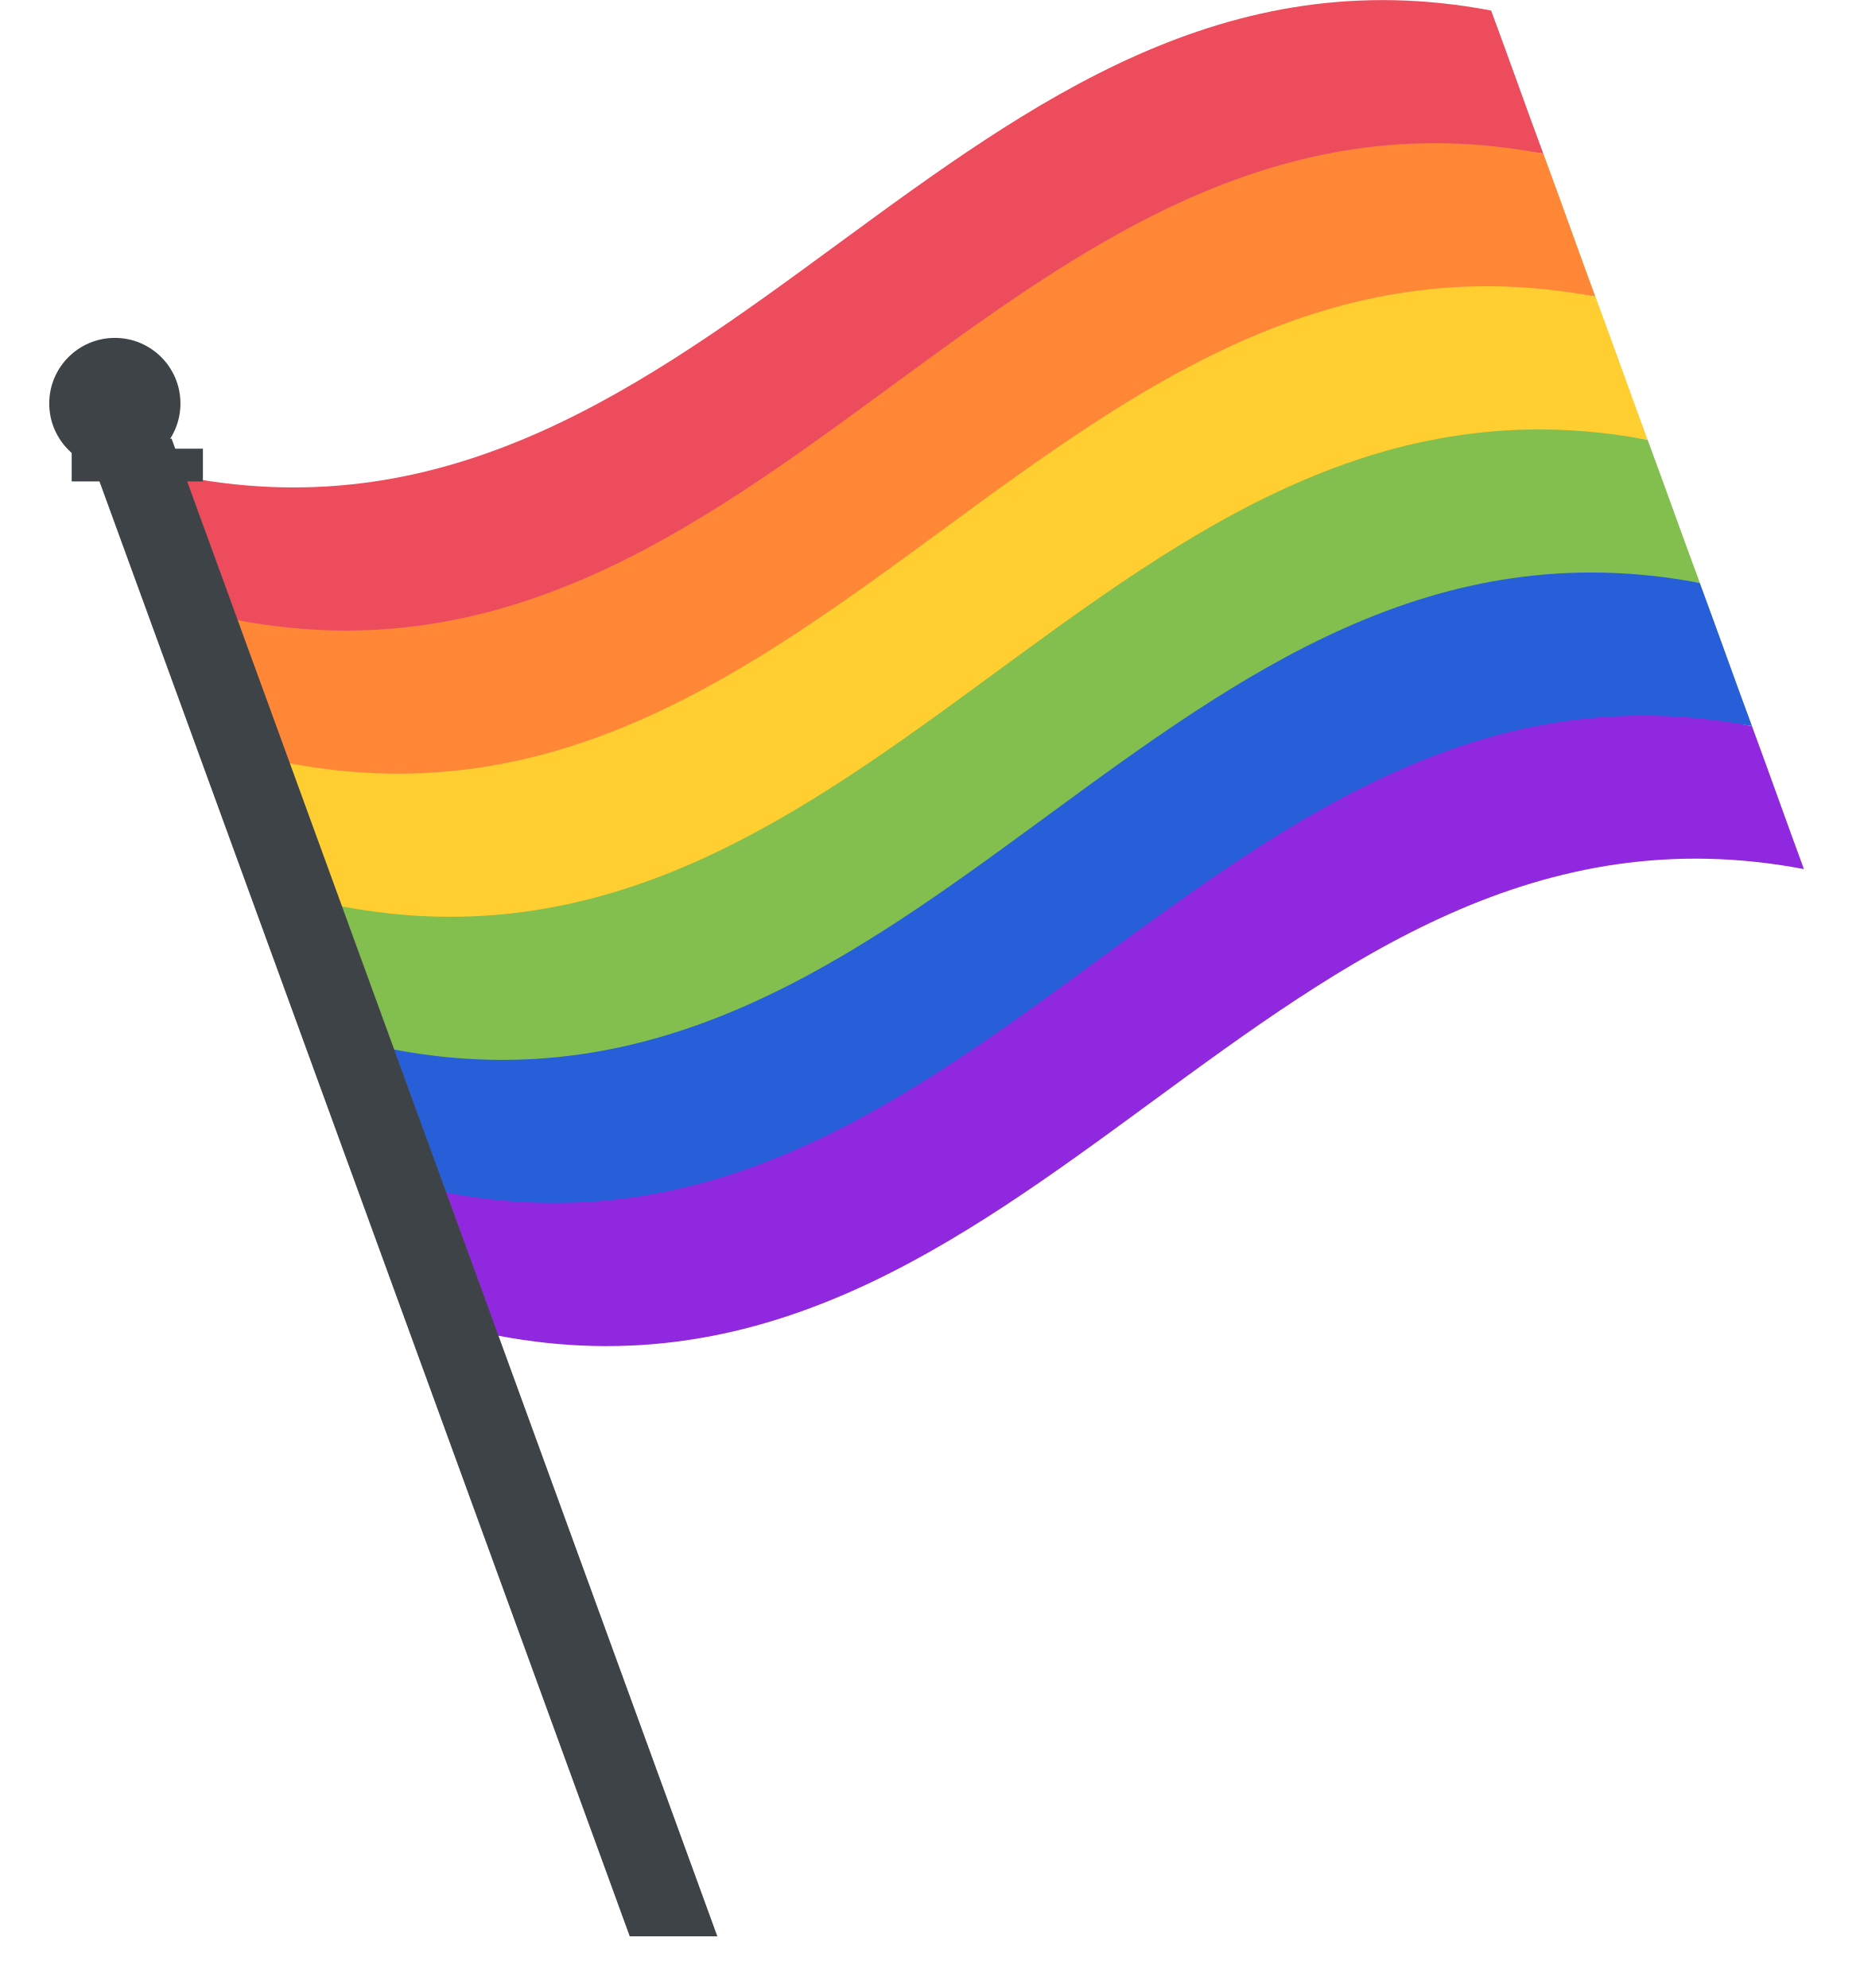
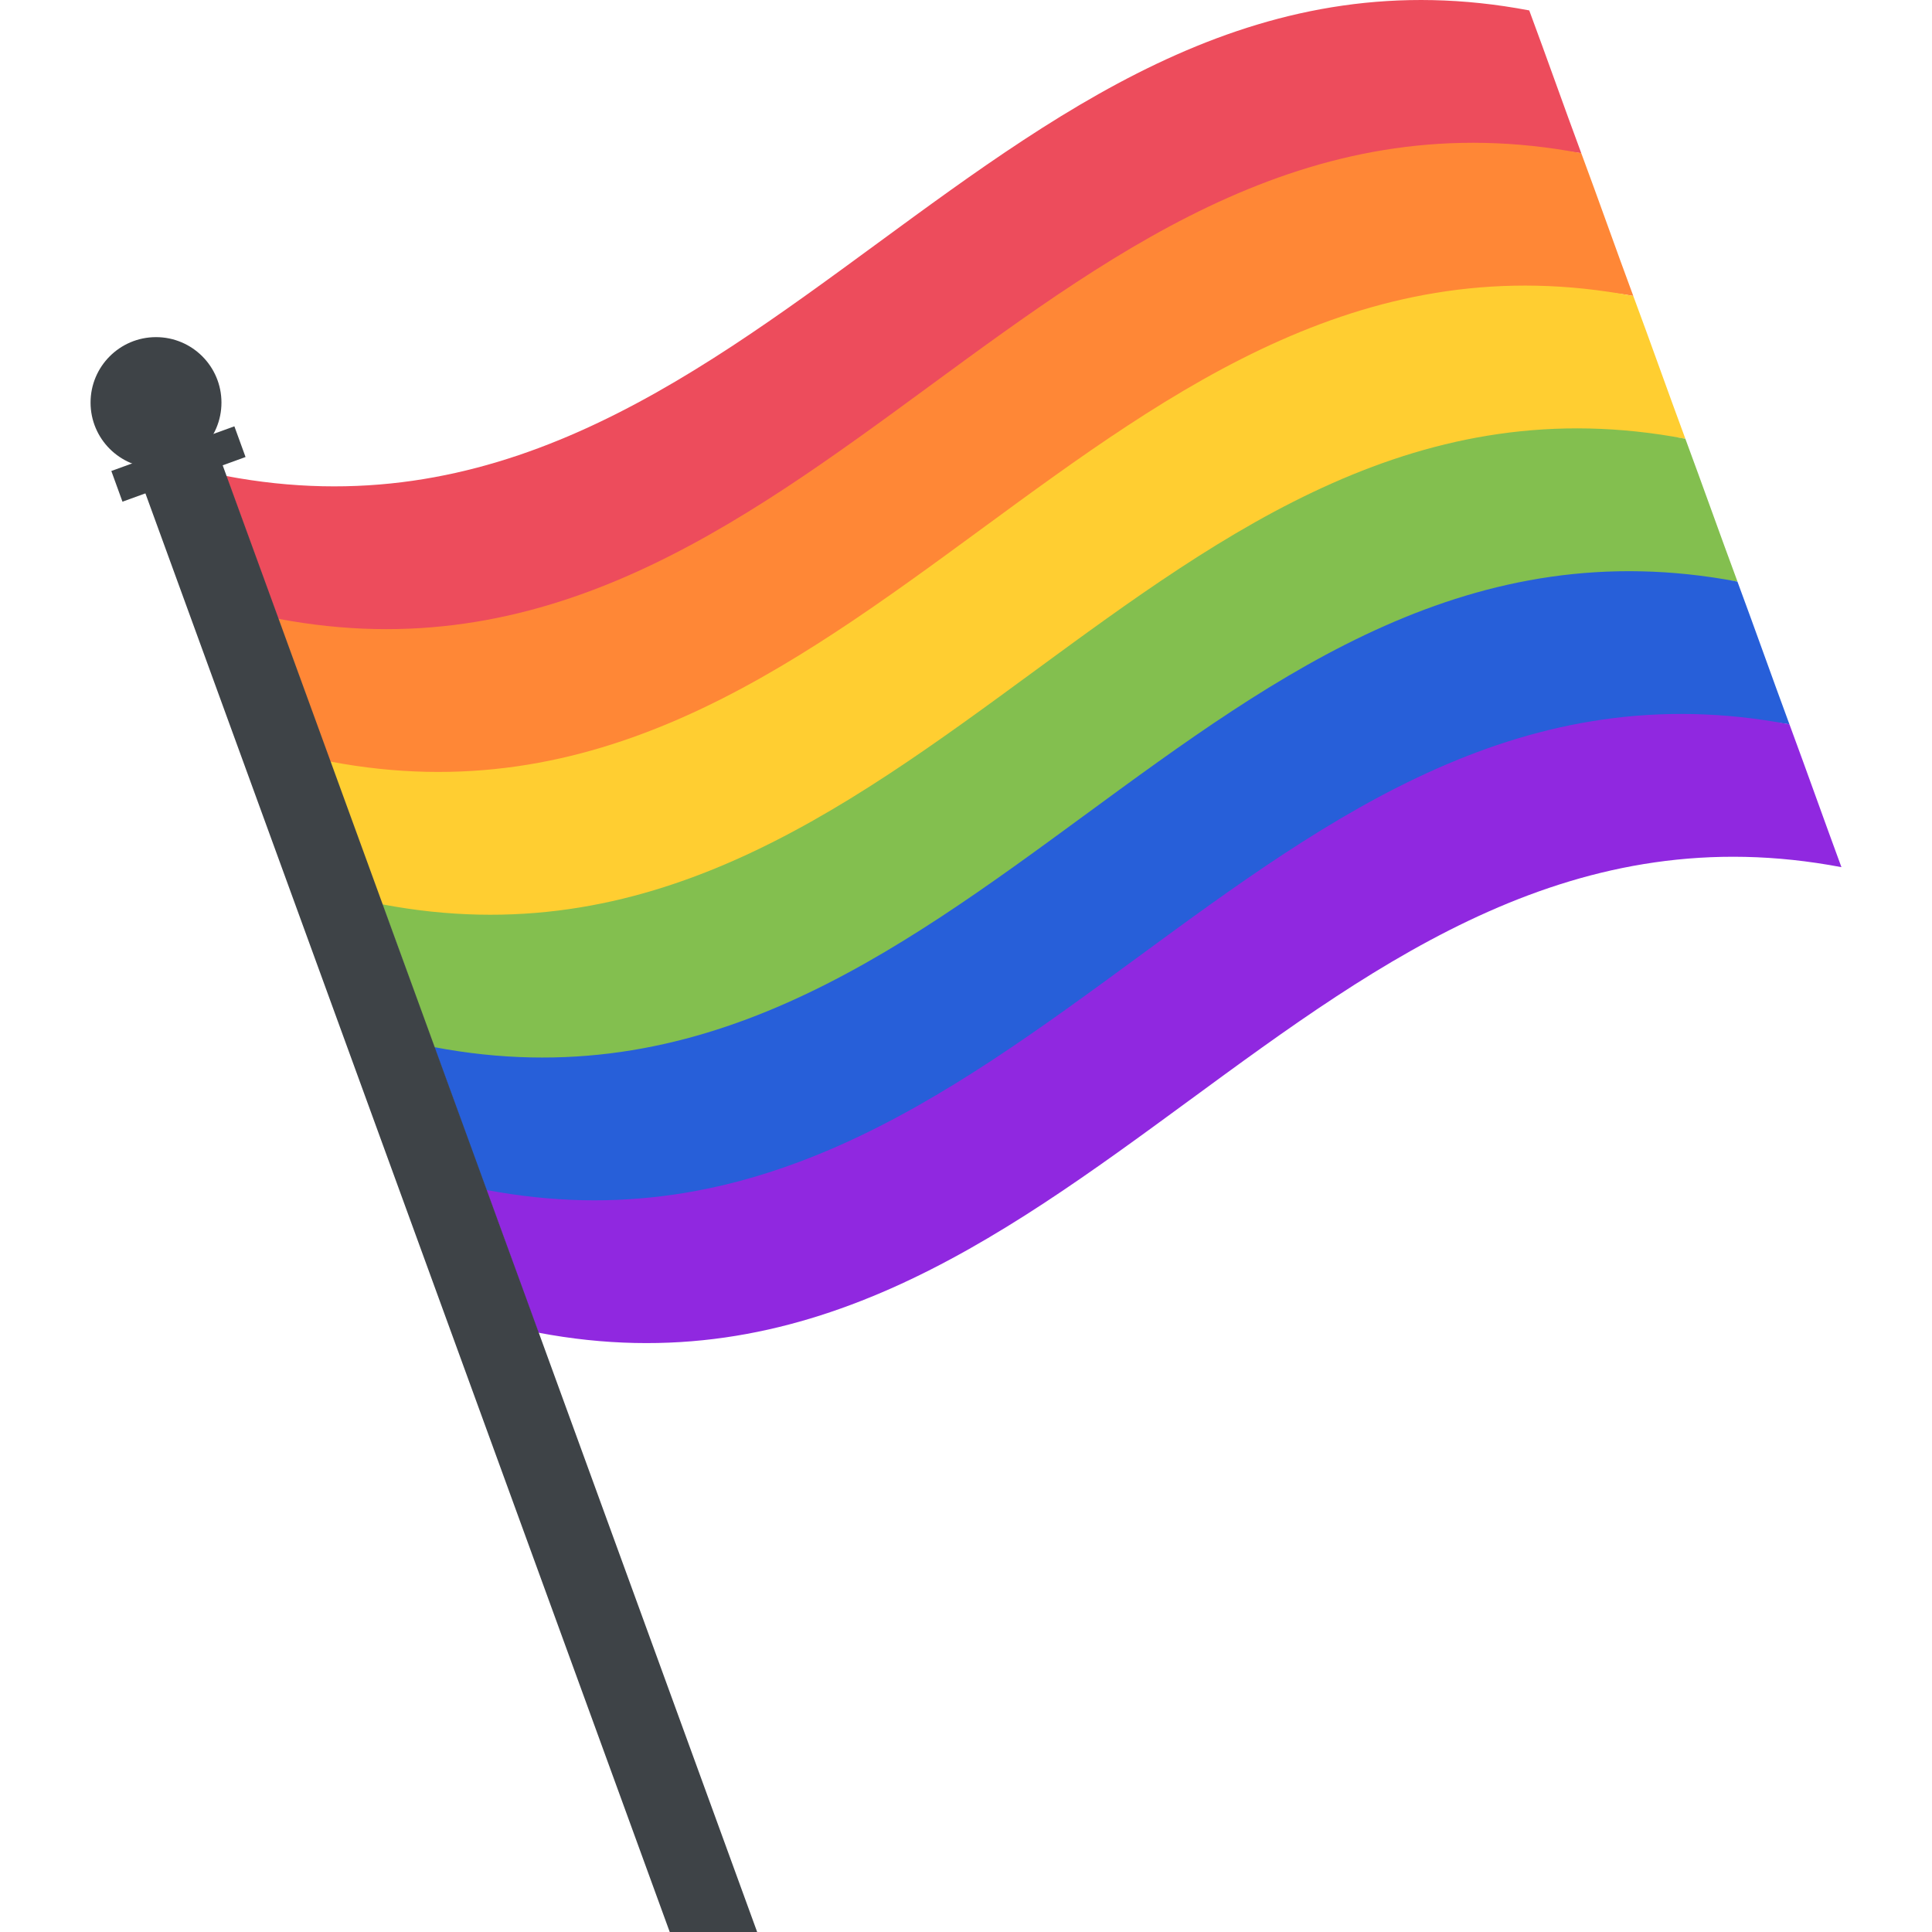
- <svg xmlns="http://www.w3.org/2000/svg" xmlns:xlink="http://www.w3.org/1999/xlink" width="28" height="30" viewBox="0 0 28 30">
-   <g>
-     <g>
-       <use xlink:href="#a" transform="translate(2.792)" fill="#ED4C5C" />
-       <use xlink:href="#b" transform="translate(3.58 2.16)" fill="#FF8736" />
-       <use xlink:href="#c" transform="translate(4.367 4.319)" fill="#FFCE31" />
-       <use xlink:href="#d" transform="translate(5.155 6.479)" fill="#83BF4F" />
-       <use xlink:href="#e" transform="translate(5.941 8.639)" fill="#275FD9" />
-       <use xlink:href="#f" transform="translate(6.728 10.798)" fill="#9028E0" />
-       <g>
-         <use xlink:href="#g" transform="translate(.743 5.099)" fill="#3E4347" />
-         <use xlink:href="#h" transform="translate(1.419 6.616)" fill="#3E4347" />
-         <use xlink:href="#i" transform="translate(1.082 6.771)" fill="#3E4347" />
-       </g>
-     </g>
+ <svg xmlns="http://www.w3.org/2000/svg" viewBox="0 0 64 64">
+   <path fill="#ed4c5c" d="M52.382 5.075C40.137 3.203 24.137 28.036 9.213 20.497c-.582-1.575-1.143-3.158-1.725-4.73C25.077 19.105 33.07-2.995 50.658.345c.584 1.572 1.14 3.156 1.724 4.73" />
+   <path fill="#ff8736" d="M54.105 9.804C43.762 7.786 22.512 31.453 10.938 25.227c-.585-1.573-1.14-3.157-1.725-4.73C26.802 23.835 34.794 1.734 52.382 5.075c.584 1.572 1.14 3.156 1.723 4.729" />
+   <path fill="#ffce31" d="M55.83 14.535C45.762 12.744 27.086 38.25 12.662 29.957c-.585-1.573-1.142-3.157-1.725-4.73C28.525 28.566 36.52 6.467 54.105 9.805c.585 1.574 1.142 3.157 1.725 4.73" />
+   <path fill="#83bf4f" d="M57.556 19.265c-9.711-1.521-31.086 25.813-43.171 15.422-.584-1.572-1.139-3.157-1.723-4.73 17.585 3.341 25.579-18.762 43.168-15.422.583 1.573 1.142 3.156 1.726 4.73" />
+   <path fill="#275fd9" d="M59.278 23.995C48.22 22.161 28.595 50.453 16.109 39.418c-.584-1.574-1.144-3.156-1.725-4.73 17.588 3.338 25.582-18.761 43.171-15.422.583 1.573 1.141 3.155 1.723 4.729" />
+   <path fill="#9028e0" d="M61 28.726c-17.583-3.34-25.579 18.761-43.166 15.421-.584-1.572-1.142-3.156-1.725-4.729 17.588 3.338 25.581-18.762 43.169-15.423.583 1.575 1.142 3.158 1.722 4.731" />
+   <g fill="#3e4347">
+     <circle cx="5.168" cy="13.336" r="2.168" />
+     <path d="M7.04 14.49l-2.56.929L22.186 64h2.896z" />
+     <path d="M3.688 15.602l4.076-1.48.37 1.017-4.077 1.48z" />
  </g>
-   <defs>
-     <path id="a" d="M20.497 2.317C14.907 1.462 7.6 12.8.787 9.358.523 8.639.267 7.916 0 7.198 8.03 8.724 11.68-1.366 19.71.159c.266.717.52 1.44.787 2.159z" />
-     <path id="b" d="M20.496 2.317C15.774 1.395 6.072 12.2.788 9.358.52 8.64.268 7.917 0 7.198 8.03 8.724 11.68-1.367 19.71.159c.266.717.52 1.44.786 2.159z" />
-     <path id="c" d="M20.496 2.317C15.9 1.499 7.373 13.144.788 9.357.52 8.64.266 7.918 0 7.199 8.03 8.723 11.68-1.367 19.709.158c.267.718.521 1.44.787 2.159z" />
-     <path id="d" d="M20.497 2.317C16.063 1.623 6.304 14.102.787 9.358.52 8.64.267 7.917 0 7.198 8.029 8.725 11.678-1.366 19.709.159c.266.718.521 1.44.788 2.159z" />
-     <path id="e" d="M20.497 2.316C15.448 1.48 6.488 14.396.787 9.358.522 8.639.266 7.918 0 7.198 8.03 8.722 11.68-1.367 19.71.158c.266.718.521 1.44.787 2.158z" />
-     <path id="f" d="M20.495 2.317C12.468.792 8.817 10.883.788 9.358.52 8.64.266 7.917 0 7.198 8.03 8.724 11.68-1.366 19.71.159c.265.718.52 1.441.785 2.16z" />
-     <path id="g" d="M.99 1.98A.99.99 0 1 0 .99 0a.99.99 0 0 0 0 1.98z" />
-     <path id="h" d="M1.169 0L0 .424l8.084 22.18h1.322L1.169 0z" />
-     <path id="i" d="M0 0h1.98v.494H0V0z" />
-   </defs>
</svg>
